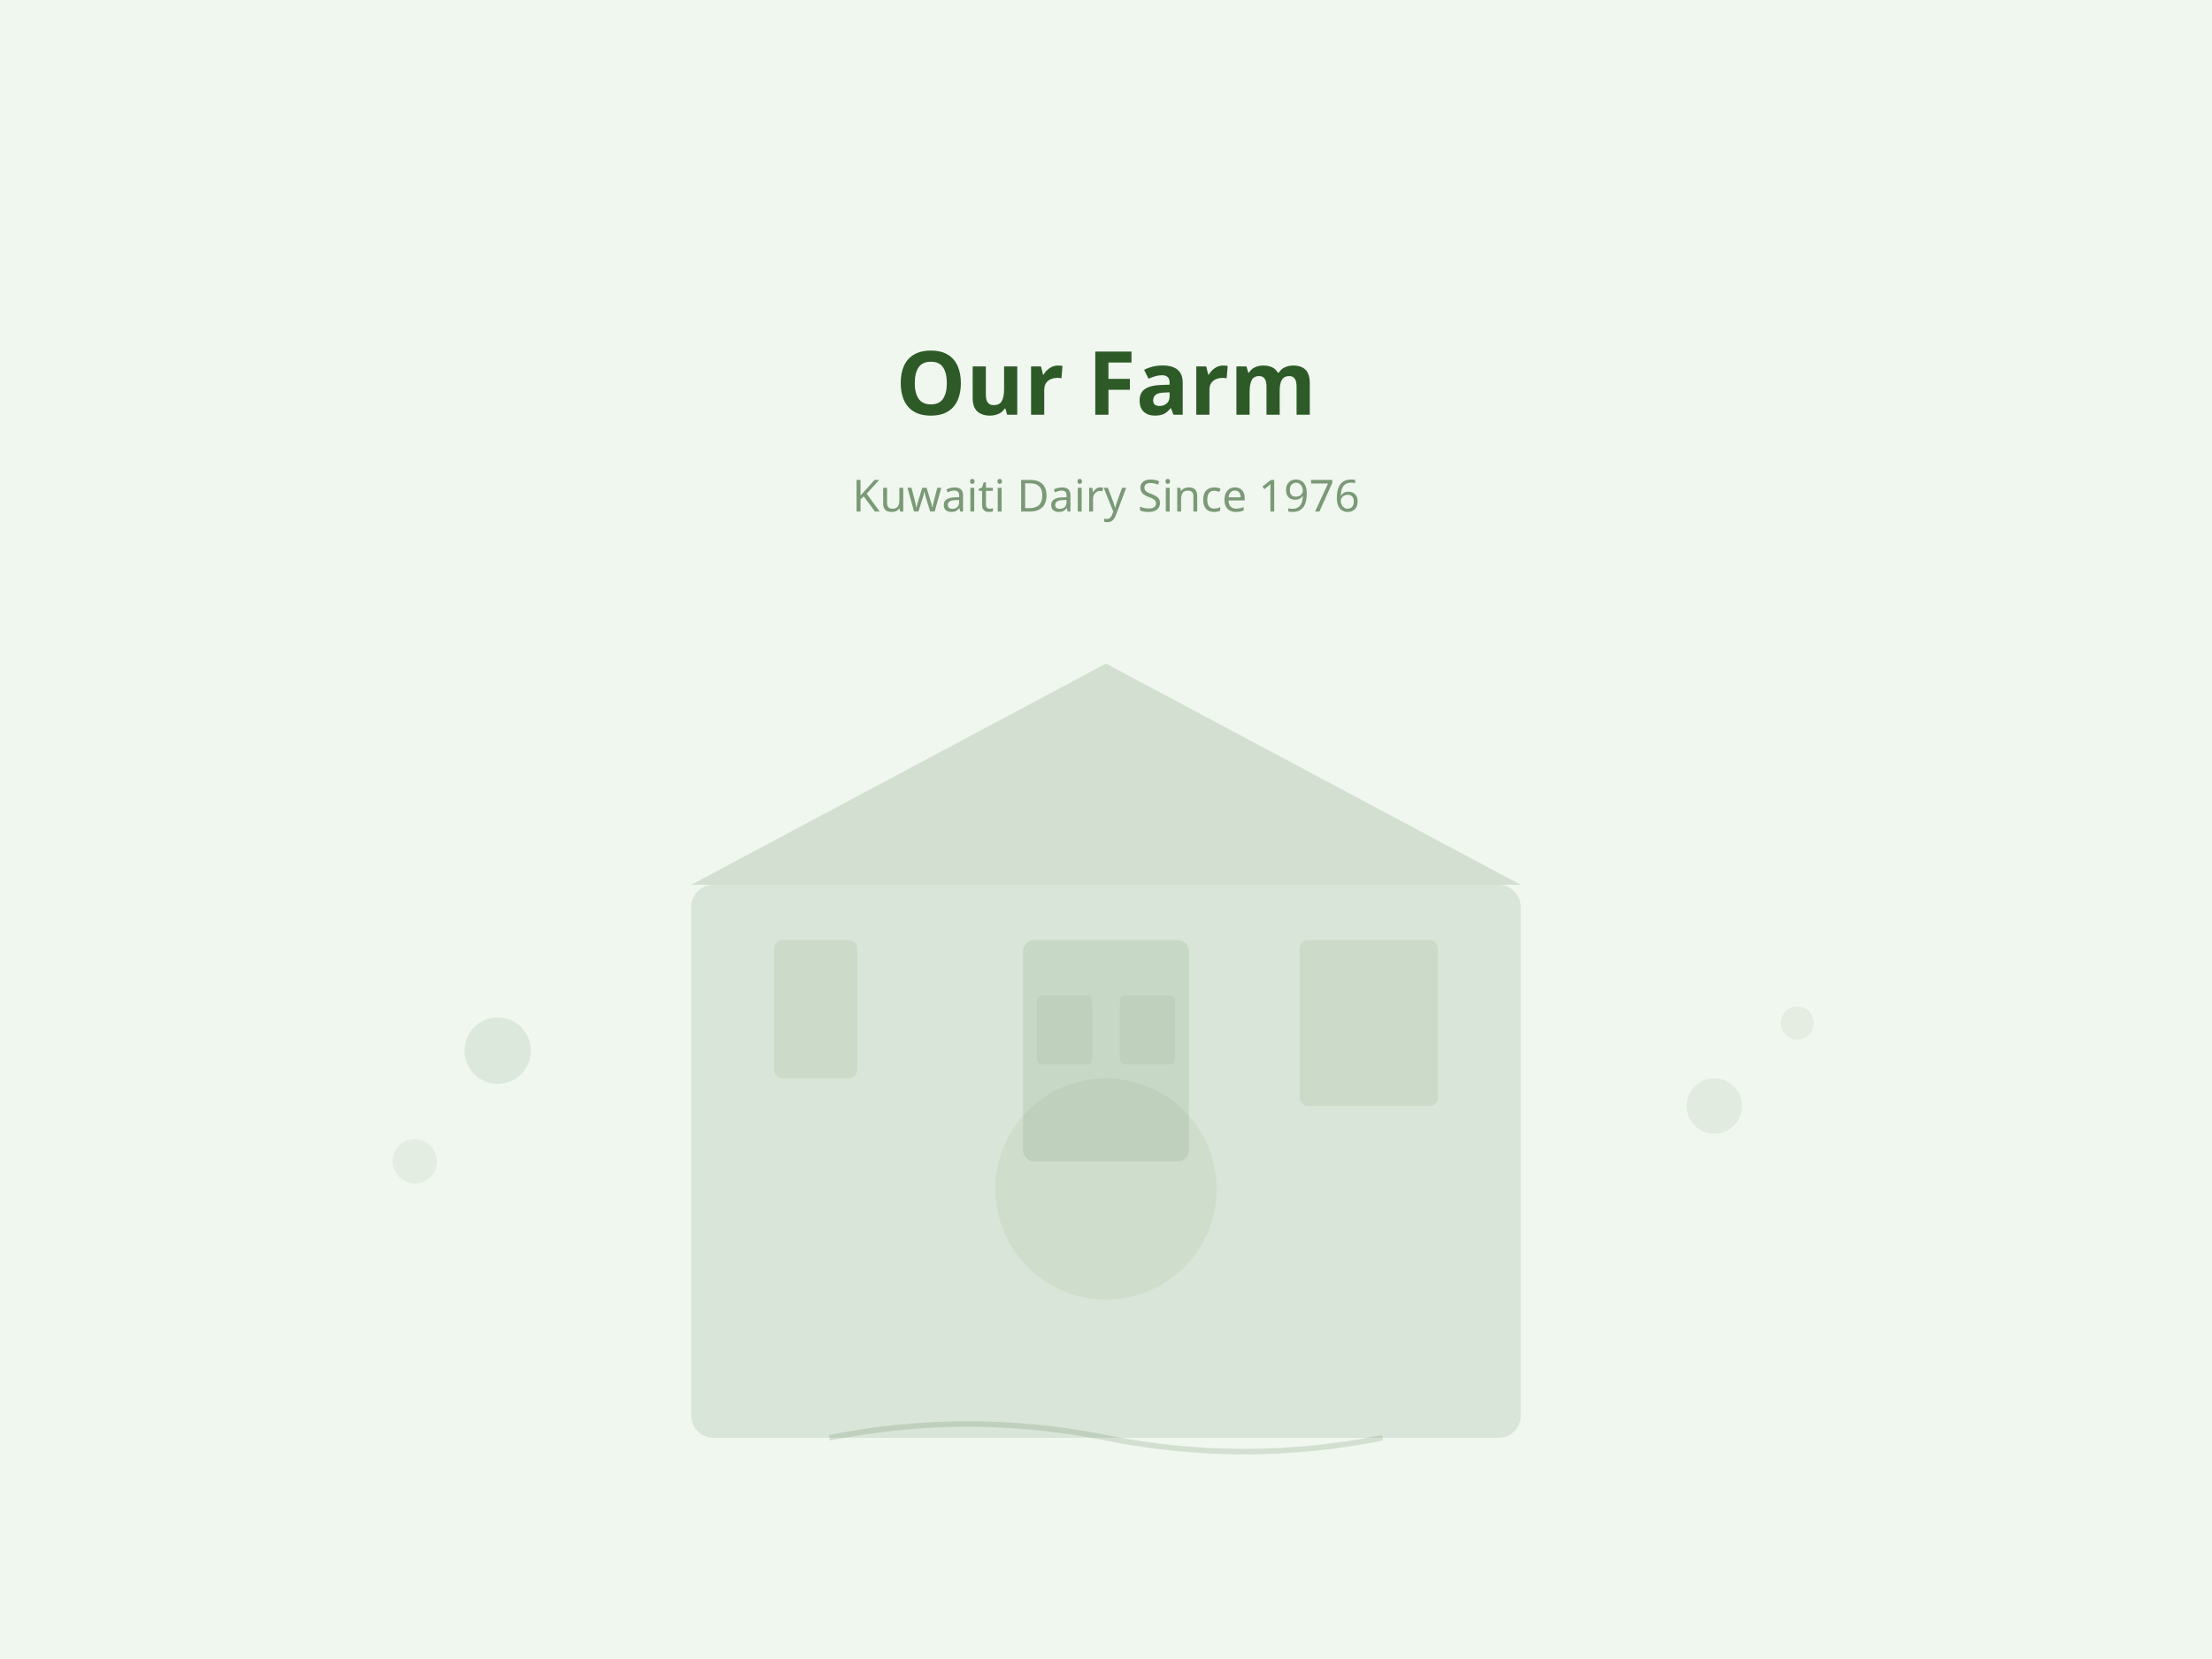
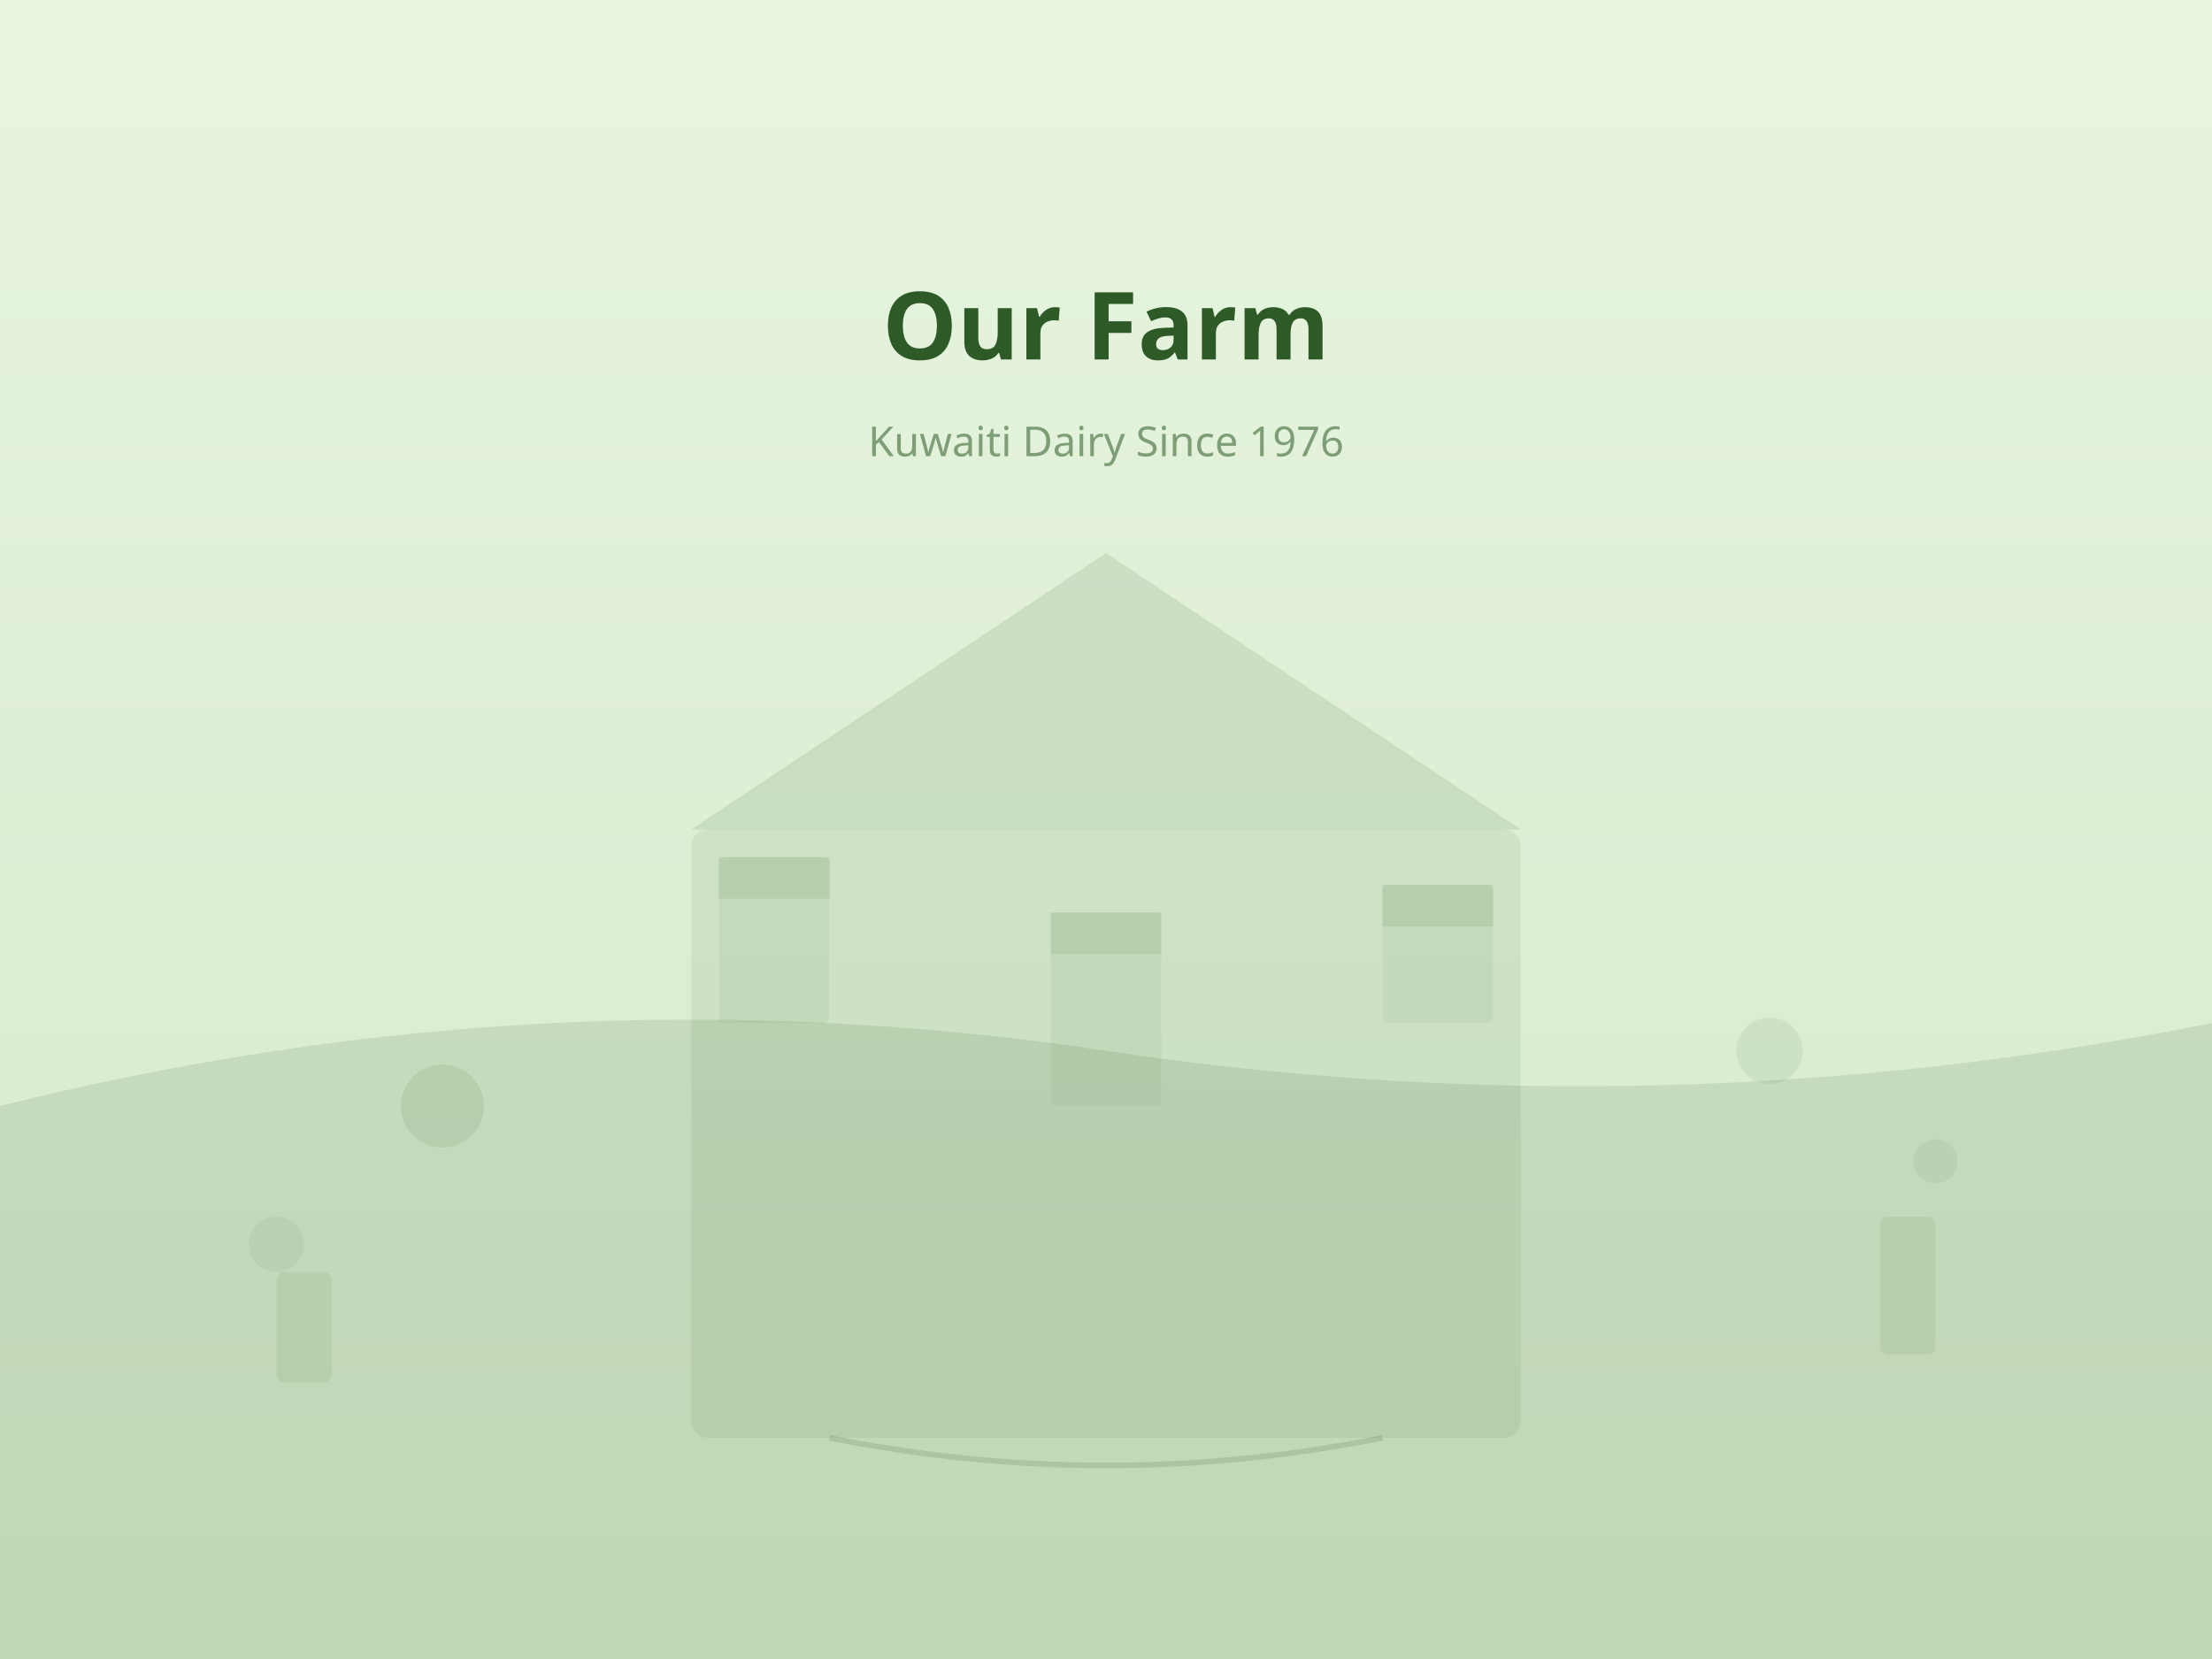
<svg xmlns="http://www.w3.org/2000/svg" viewBox="0 0 800 600" fill="none">
-   <rect width="800" height="600" fill="#f0f7ef" />
-   <rect x="250" y="320" width="300" height="200" rx="8" fill="#2D5A27" opacity="0.12" />
-   <polygon points="250,320 400,240 550,320" fill="#2D5A27" opacity="0.15" />
-   <rect x="280" y="340" width="30" height="50" rx="3" fill="#2D5A27" opacity="0.08" />
-   <rect x="370" y="340" width="60" height="80" rx="4" fill="#2D5A27" opacity="0.1" />
-   <rect x="470" y="340" width="50" height="60" rx="3" fill="#2D5A27" opacity="0.08" />
-   <rect x="375" y="360" width="20" height="25" rx="2" fill="#2D5A27" opacity="0.06" />
-   <rect x="405" y="360" width="20" height="25" rx="2" fill="#2D5A27" opacity="0.06" />
-   <circle cx="400" cy="430" r="40" fill="#2D5A27" opacity="0.06" />
-   <path d="M300 520 Q350 510 400 520 Q450 530 500 520" stroke="#2D5A27" stroke-width="2" fill="none" opacity="0.15" />
-   <circle cx="180" cy="380" r="12" fill="#2D5A27" opacity="0.1" />
-   <circle cx="620" cy="400" r="10" fill="#2D5A27" opacity="0.08" />
-   <circle cx="150" cy="420" r="8" fill="#2D5A27" opacity="0.07" />
-   <circle cx="650" cy="370" r="6" fill="#2D5A27" opacity="0.06" />
-   <text x="400" y="150" text-anchor="middle" font-family="system-ui" font-size="32" font-weight="700" fill="#2D5A27">Our Farm</text>
-   <text x="400" y="185" text-anchor="middle" font-family="system-ui" font-size="16" fill="#2D5A27" opacity="0.6">Kuwaiti Dairy Since 1976</text>
+   <defs>
+     <linearGradient id="farmBg" x1="0" y1="0" x2="0" y2="1">
+       <stop offset="0%" stop-color="#e8f5e0" />
+       <stop offset="100%" stop-color="#d4e8c8" />
+     </linearGradient>
+   </defs>
+   <rect width="800" height="600" fill="url(#farmBg)" />
+   <path d="M0 400 Q200 350 400 380 Q600 410 800 370 L800 600 L0 600 Z" fill="#2D5A27" fill-opacity="0.12" />
+   <rect x="250" y="300" width="300" height="220" rx="6" fill="#2D5A27" fill-opacity="0.08" />
+   <polygon points="250,300 400,200 550,300" fill="#2D5A27" fill-opacity="0.12" />
+   <rect x="260" y="310" width="40" height="60" rx="2" fill="#2D5A27" fill-opacity="0.06" />
+   <rect x="260" y="310" width="40" height="15" fill="#2D5A27" fill-opacity="0.1" />
+   <rect x="380" y="330" width="40" height="70" rx="2" fill="#2D5A27" fill-opacity="0.06" />
+   <rect x="380" y="330" width="40" height="15" fill="#2D5A27" fill-opacity="0.1" />
+   <rect x="500" y="320" width="40" height="50" rx="2" fill="#2D5A27" fill-opacity="0.06" />
+   <rect x="500" y="320" width="40" height="15" fill="#2D5A27" fill-opacity="0.1" />
+   <path d="M300 520 Q400 540 500 520" stroke="#2D5A27" stroke-opacity="0.15" stroke-width="2" fill="none" />
+   <circle cx="160" cy="400" r="15" fill="#2D5A27" fill-opacity="0.1" />
+   <circle cx="640" cy="380" r="12" fill="#2D5A27" fill-opacity="0.08" />
+   <circle cx="100" cy="450" r="10" fill="#2D5A27" fill-opacity="0.06" />
+   <circle cx="700" cy="420" r="8" fill="#2D5A27" fill-opacity="0.06" />
+   <rect x="100" y="460" width="20" height="40" rx="3" fill="#2D5A27" fill-opacity="0.08" />
+   <rect x="680" y="440" width="20" height="50" rx="3" fill="#2D5A27" fill-opacity="0.08" />
+   <text x="400" y="130" text-anchor="middle" font-family="system-ui" font-size="34" font-weight="700" fill="#2D5A27">Our Farm</text>
+   <text x="400" y="165" text-anchor="middle" font-family="system-ui" font-size="15" fill="#2D5A27" fill-opacity="0.55">Kuwaiti Dairy Since 1976</text>
</svg>
